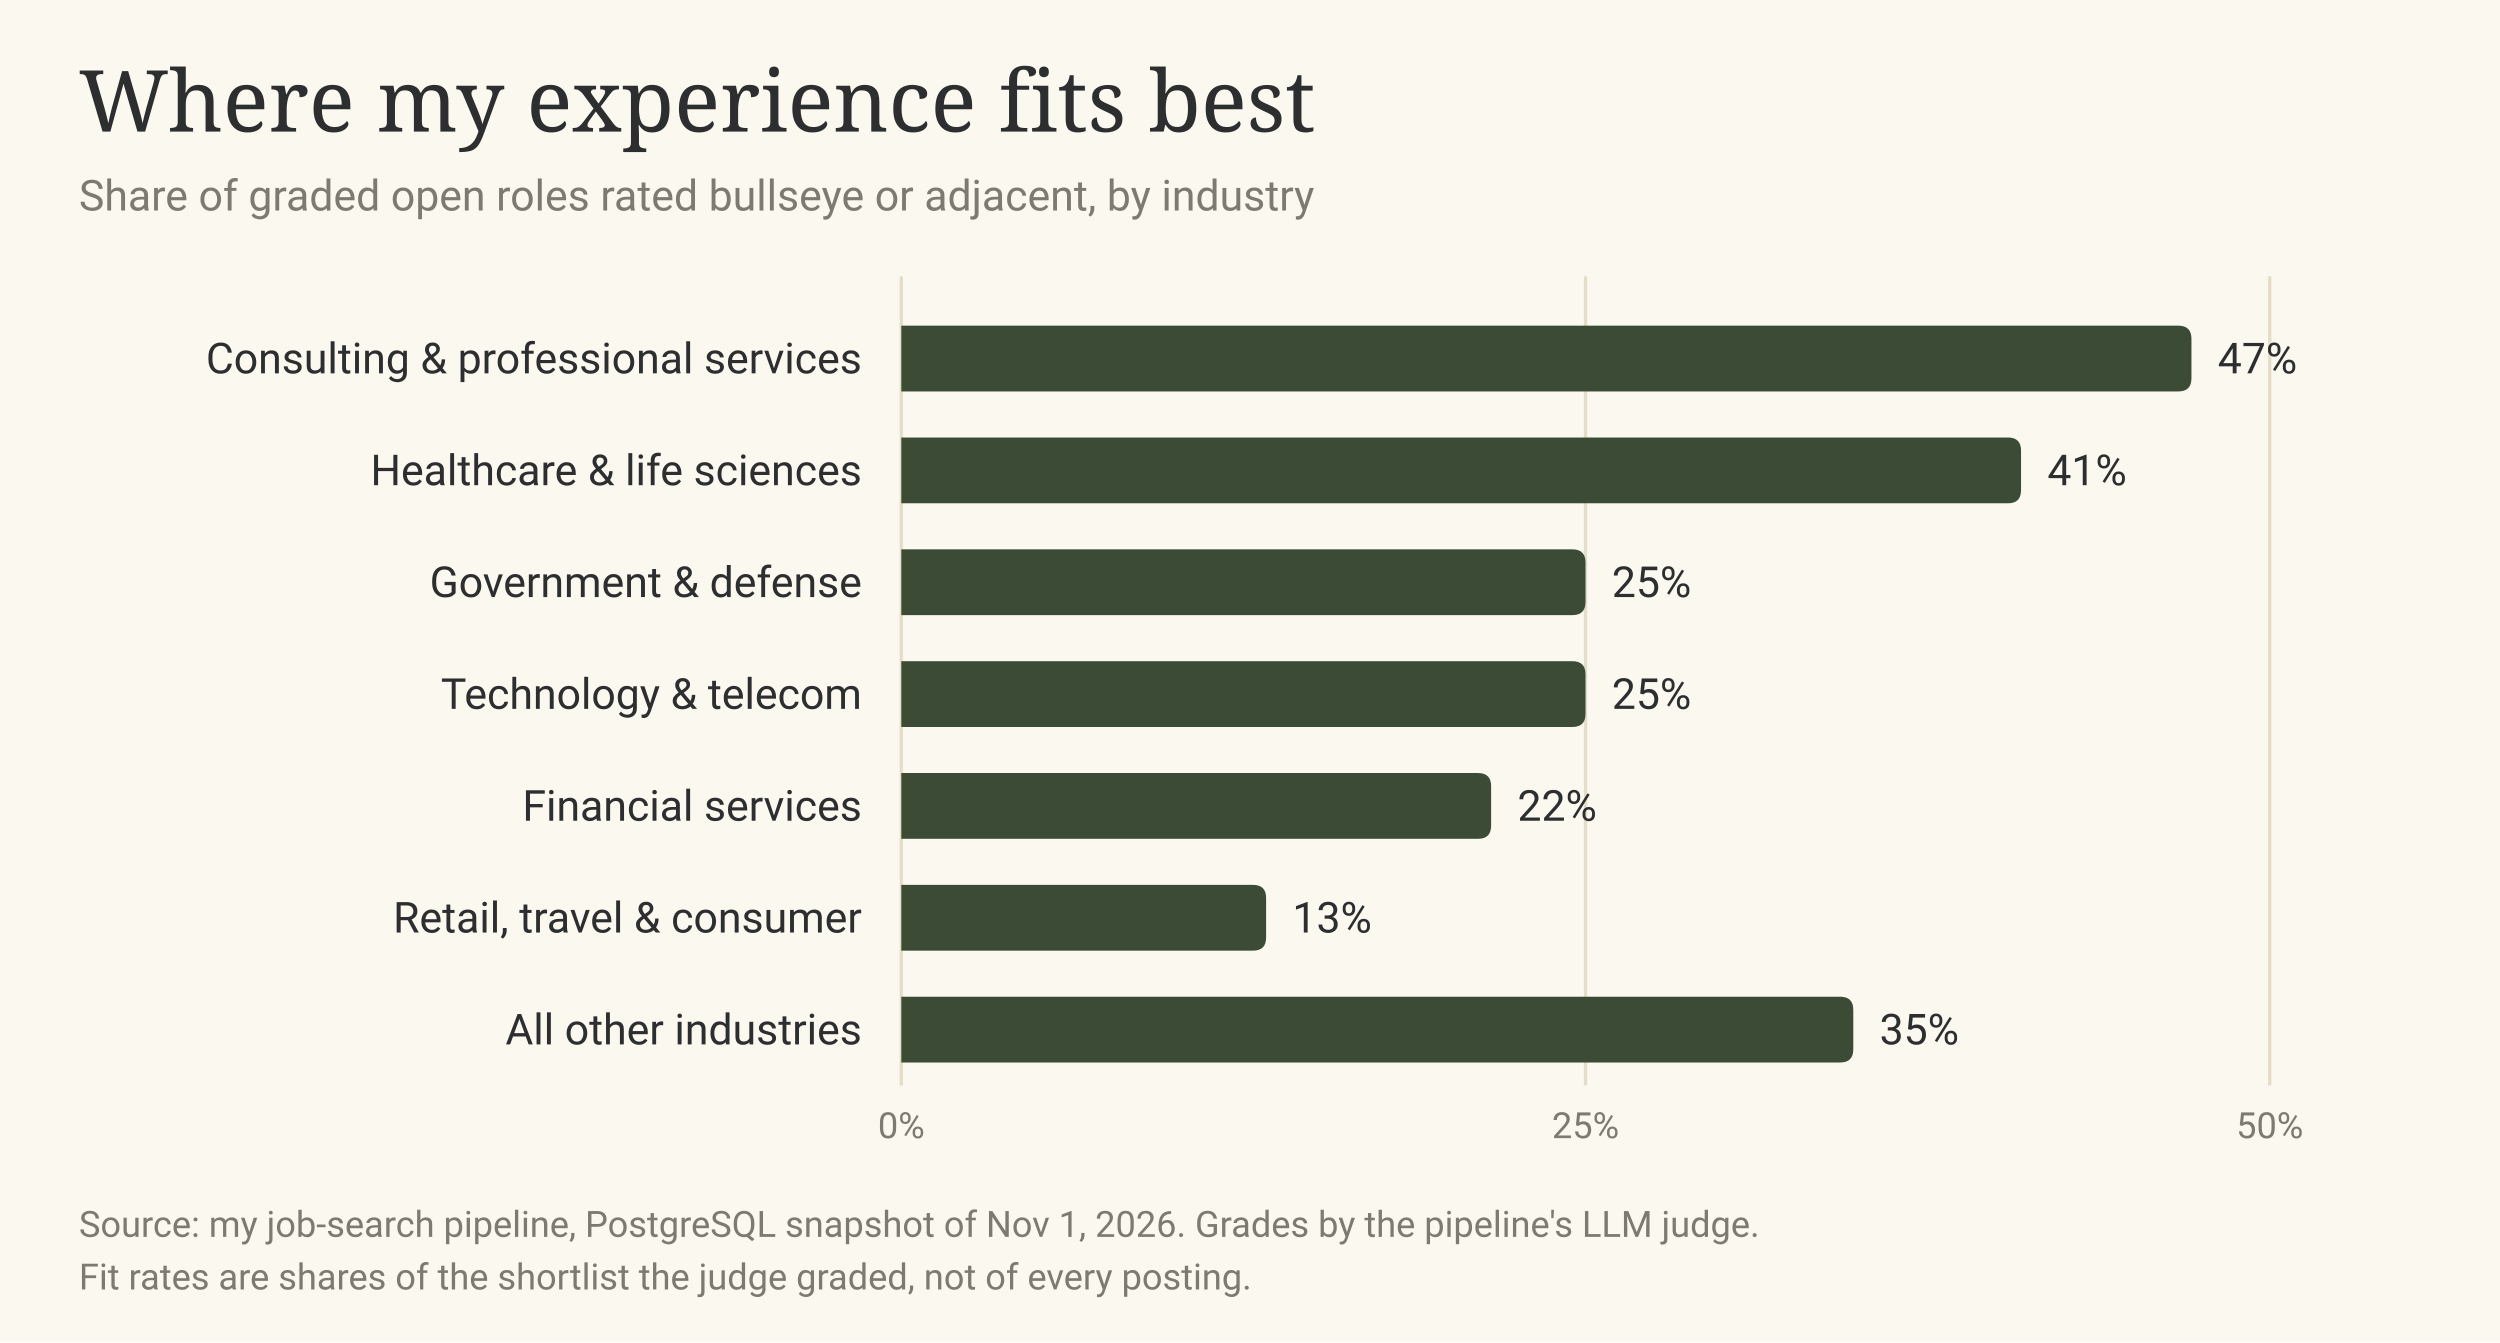
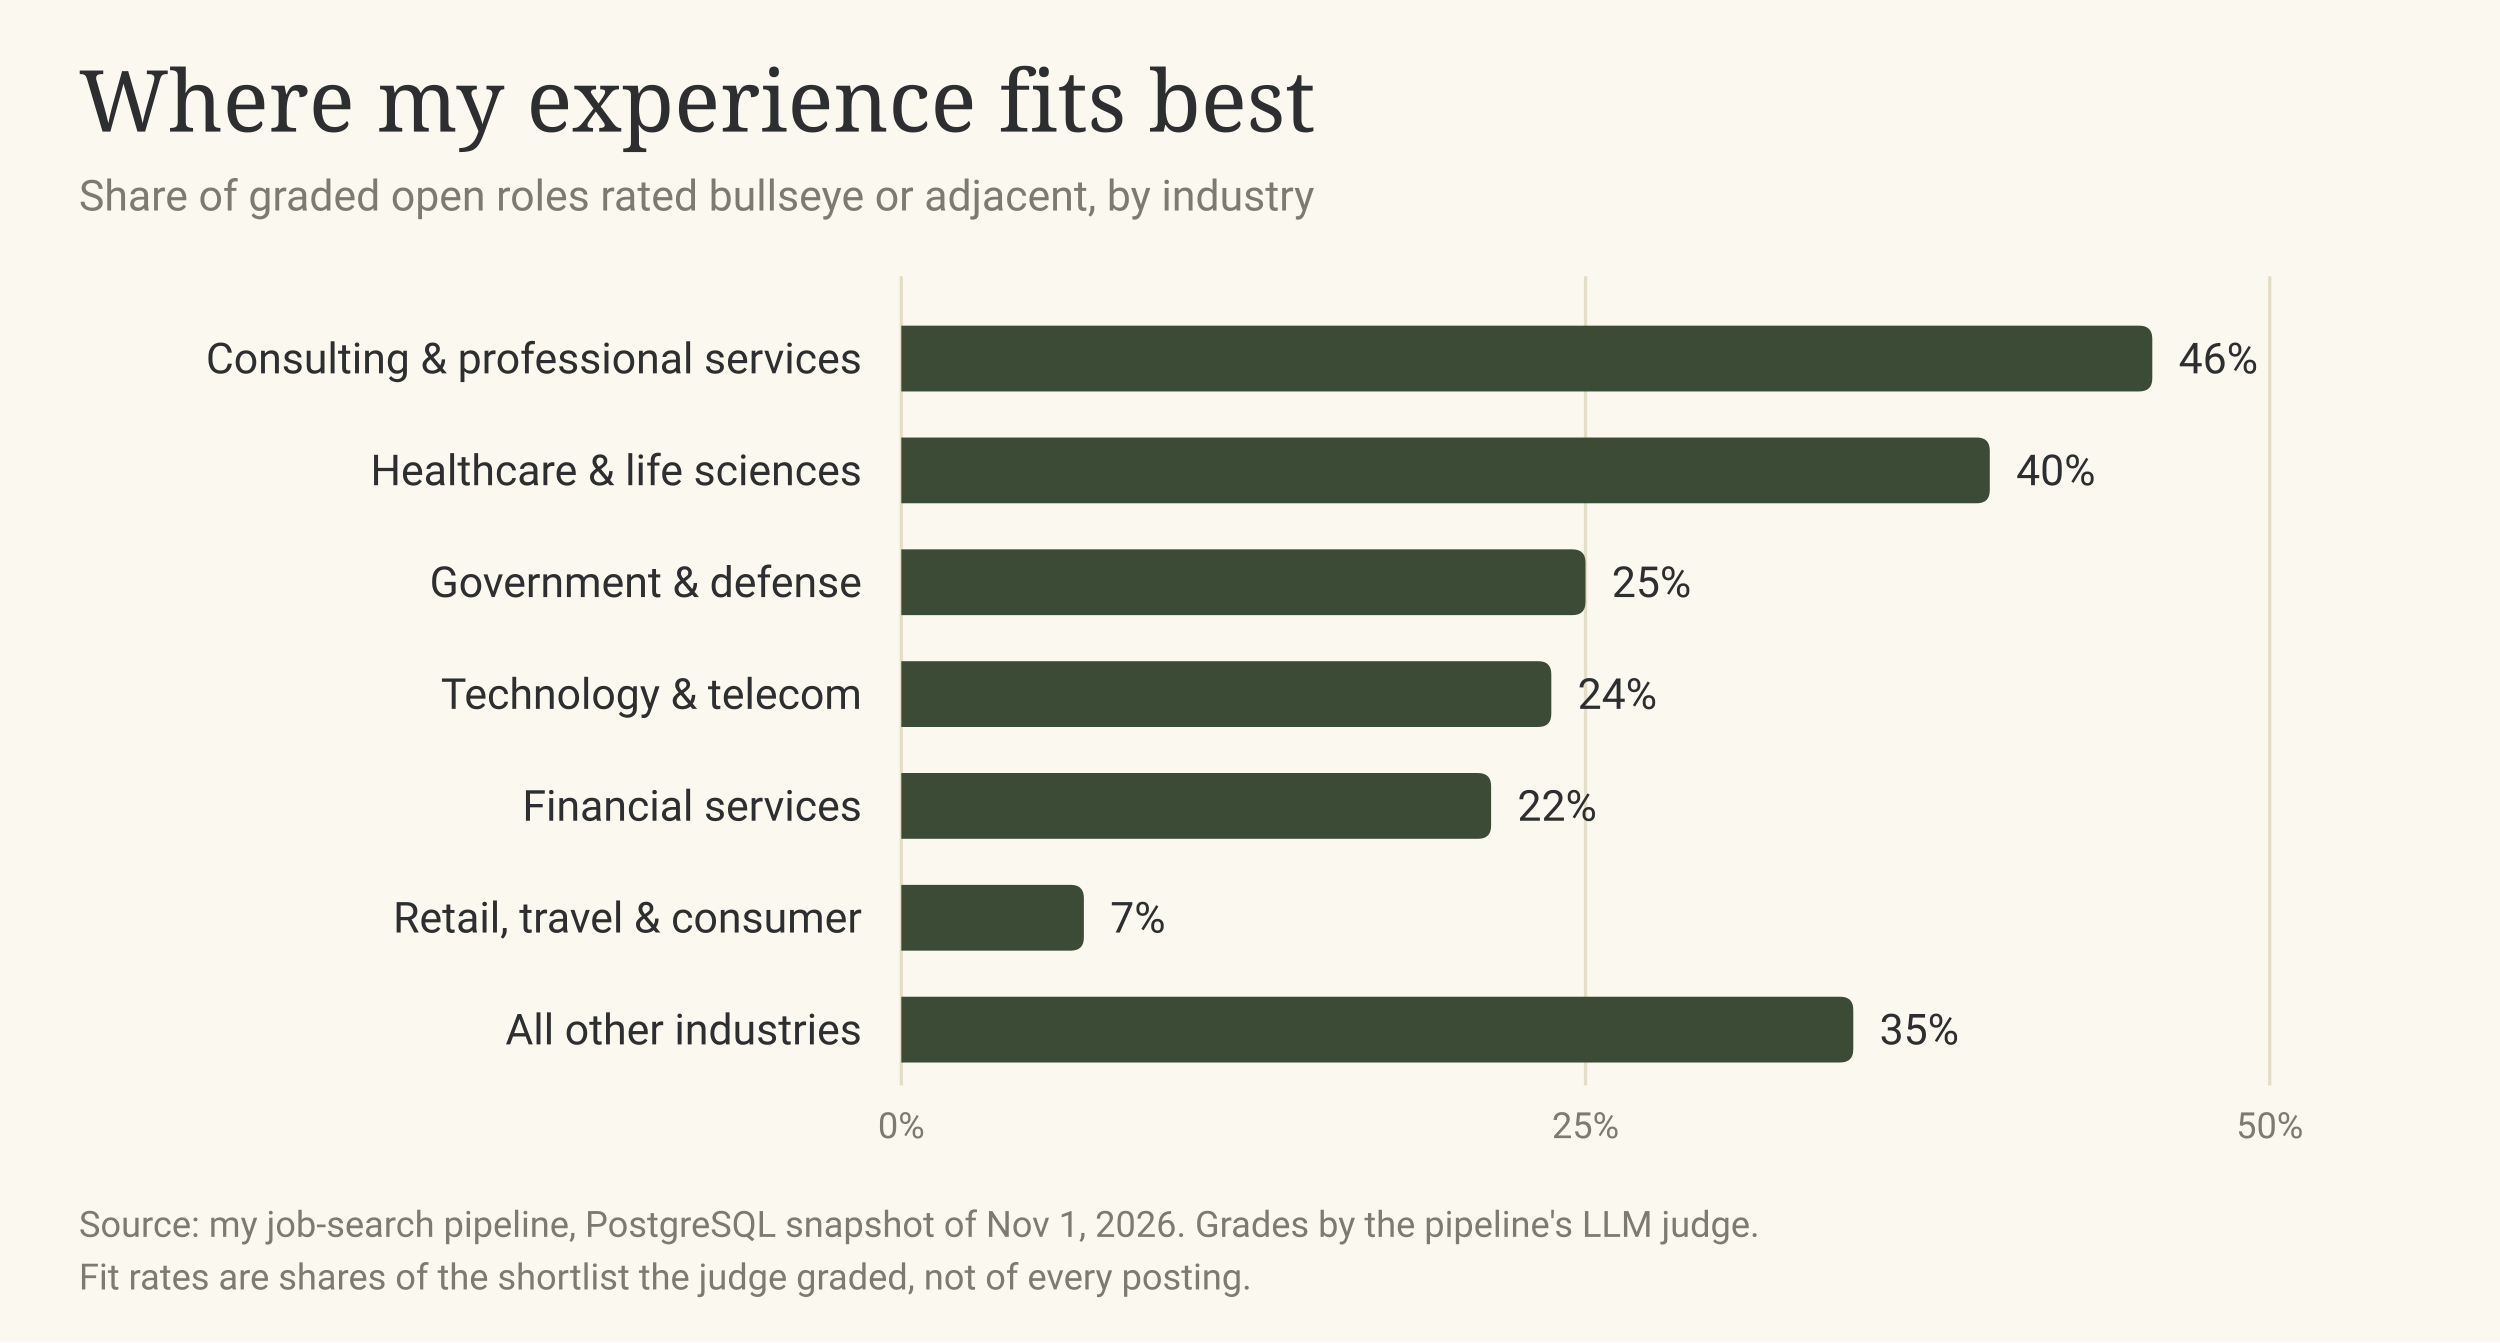
<svg xmlns="http://www.w3.org/2000/svg" viewBox="0 0 760 408" width="760" height="408" role="img" aria-labelledby="t d">
  <rect width="760" height="408" fill="#fbf8ef" />
  <text x="24" y="40" font-family="'Instrument Serif', 'Iowan Old Style', Georgia, serif" font-size="26" fill="#2c2e2f">Where my experience fits best</text>
  <text x="24" y="64" font-family="-apple-system, BlinkMacSystemFont, 'Segoe UI', Roboto, Inter, sans-serif" font-size="13" fill="#7c7a71">Share of graded open roles rated bullseye or adjacent, by industry</text>
  <line x1="274.0" y1="84" x2="274.0" y2="330" stroke="#e4ddc8" stroke-width="1" />
  <text x="274.0" y="346" text-anchor="middle" font-family="-apple-system, BlinkMacSystemFont, 'Segoe UI', Roboto, Inter, sans-serif" font-size="11" fill="#7c7a71">0%</text>
  <line x1="482.0" y1="84" x2="482.0" y2="330" stroke="#e4ddc8" stroke-width="1" />
  <text x="482.0" y="346" text-anchor="middle" font-family="-apple-system, BlinkMacSystemFont, 'Segoe UI', Roboto, Inter, sans-serif" font-size="11" fill="#7c7a71">25%</text>
  <line x1="690.0" y1="84" x2="690.0" y2="330" stroke="#e4ddc8" stroke-width="1" />
  <text x="690.0" y="346" text-anchor="middle" font-family="-apple-system, BlinkMacSystemFont, 'Segoe UI', Roboto, Inter, sans-serif" font-size="11" fill="#7c7a71">50%</text>
  <g>
    <text x="262" y="113.5" text-anchor="end" font-family="-apple-system, BlinkMacSystemFont, 'Segoe UI', Roboto, Inter, sans-serif" font-size="13" fill="#2c2e2f">Consulting &amp; professional services</text>
-     <path d="M274.0,99.0H662.2Q666.2,99.0 666.2,103.0V115.0Q666.2,119.0 662.2,119.0H274.0Z" fill="#3b4b35" />
-     <text x="674.2" y="113.5" font-family="-apple-system, BlinkMacSystemFont, 'Segoe UI', Roboto, Inter, sans-serif" font-size="13" fill="#2c2e2f">47%</text>
+     <path d="M274.0,99.0H650.3Q654.3,99.0 654.3,103.0V115.0Q654.3,119.0 650.3,119.0H274.0Z" fill="#3b4b35" />
+     <text x="662.3" y="113.5" font-family="-apple-system, BlinkMacSystemFont, 'Segoe UI', Roboto, Inter, sans-serif" font-size="13" fill="#2c2e2f">46%</text>
  </g>
  <g>
    <text x="262" y="147.5" text-anchor="end" font-family="-apple-system, BlinkMacSystemFont, 'Segoe UI', Roboto, Inter, sans-serif" font-size="13" fill="#2c2e2f">Healthcare &amp; life sciences</text>
-     <path d="M274.0,133.0H610.4Q614.4,133.0 614.4,137.0V149.0Q614.4,153.0 610.4,153.0H274.0Z" fill="#3b4b35" />
-     <text x="622.4" y="147.5" font-family="-apple-system, BlinkMacSystemFont, 'Segoe UI', Roboto, Inter, sans-serif" font-size="13" fill="#2c2e2f">41%</text>
+     <path d="M274.0,133.0H600.9Q604.9,133.0 604.9,137.0V149.0Q604.9,153.0 600.9,153.0H274.0Z" fill="#3b4b35" />
+     <text x="612.9" y="147.5" font-family="-apple-system, BlinkMacSystemFont, 'Segoe UI', Roboto, Inter, sans-serif" font-size="13" fill="#2c2e2f">40%</text>
  </g>
  <g>
    <text x="262" y="181.5" text-anchor="end" font-family="-apple-system, BlinkMacSystemFont, 'Segoe UI', Roboto, Inter, sans-serif" font-size="13" fill="#2c2e2f">Government &amp; defense</text>
    <path d="M274.0,167.0H478.0Q482.0,167.0 482.0,171.0V183.0Q482.0,187.0 478.0,187.0H274.0Z" fill="#3b4b35" />
    <text x="490.0" y="181.5" font-family="-apple-system, BlinkMacSystemFont, 'Segoe UI', Roboto, Inter, sans-serif" font-size="13" fill="#2c2e2f">25%</text>
  </g>
  <g>
    <text x="262" y="215.5" text-anchor="end" font-family="-apple-system, BlinkMacSystemFont, 'Segoe UI', Roboto, Inter, sans-serif" font-size="13" fill="#2c2e2f">Technology &amp; telecom</text>
-     <path d="M274.0,201.0H478.0Q482.0,201.0 482.0,205.0V217.0Q482.0,221.0 478.0,221.0H274.0Z" fill="#3b4b35" />
-     <text x="490.0" y="215.5" font-family="-apple-system, BlinkMacSystemFont, 'Segoe UI', Roboto, Inter, sans-serif" font-size="13" fill="#2c2e2f">25%</text>
+     <path d="M274.0,201.0H467.6Q471.6,201.0 471.6,205.0V217.0Q471.6,221.0 467.6,221.0H274.0Z" fill="#3b4b35" />
+     <text x="479.6" y="215.5" font-family="-apple-system, BlinkMacSystemFont, 'Segoe UI', Roboto, Inter, sans-serif" font-size="13" fill="#2c2e2f">24%</text>
  </g>
  <g>
    <text x="262" y="249.5" text-anchor="end" font-family="-apple-system, BlinkMacSystemFont, 'Segoe UI', Roboto, Inter, sans-serif" font-size="13" fill="#2c2e2f">Financial services</text>
    <path d="M274.0,235.0H449.3Q453.3,235.0 453.3,239.0V251.0Q453.3,255.0 449.3,255.0H274.0Z" fill="#3b4b35" />
    <text x="461.3" y="249.5" font-family="-apple-system, BlinkMacSystemFont, 'Segoe UI', Roboto, Inter, sans-serif" font-size="13" fill="#2c2e2f">22%</text>
  </g>
  <g>
    <text x="262" y="283.5" text-anchor="end" font-family="-apple-system, BlinkMacSystemFont, 'Segoe UI', Roboto, Inter, sans-serif" font-size="13" fill="#2c2e2f">Retail, travel &amp; consumer</text>
-     <path d="M274.0,269.0H380.9Q384.9,269.0 384.9,273.0V285.0Q384.9,289.0 380.9,289.0H274.0Z" fill="#3b4b35" />
-     <text x="392.9" y="283.5" font-family="-apple-system, BlinkMacSystemFont, 'Segoe UI', Roboto, Inter, sans-serif" font-size="13" fill="#2c2e2f">13%</text>
+     <path d="M274.0,269.0H325.5Q329.5,269.0 329.5,273.0V285.0Q329.5,289.0 325.5,289.0H274.0Z" fill="#3b4b35" />
+     <text x="337.5" y="283.5" font-family="-apple-system, BlinkMacSystemFont, 'Segoe UI', Roboto, Inter, sans-serif" font-size="13" fill="#2c2e2f">7%</text>
  </g>
  <g>
    <text x="262" y="317.5" text-anchor="end" font-family="-apple-system, BlinkMacSystemFont, 'Segoe UI', Roboto, Inter, sans-serif" font-size="13" fill="#2c2e2f">All other industries</text>
    <path d="M274.0,303.0H559.4Q563.4,303.0 563.4,307.0V319.0Q563.4,323.0 559.4,323.0H274.0Z" fill="#3b4b35" />
    <text x="571.4" y="317.5" font-family="-apple-system, BlinkMacSystemFont, 'Segoe UI', Roboto, Inter, sans-serif" font-size="13" fill="#2c2e2f">35%</text>
  </g>
  <text x="24" y="376" font-family="-apple-system, BlinkMacSystemFont, 'Segoe UI', Roboto, Inter, sans-serif" font-size="11" fill="#7c7a71">Source: my job-search pipeline, PostgreSQL snapshot of Nov 1, 2026. Grades by the pipeline's LLM judge.</text>
  <text x="24" y="392" font-family="-apple-system, BlinkMacSystemFont, 'Segoe UI', Roboto, Inter, sans-serif" font-size="11" fill="#7c7a71">Fit rates are shares of the shortlist the judge graded, not of every posting.</text>
</svg>
